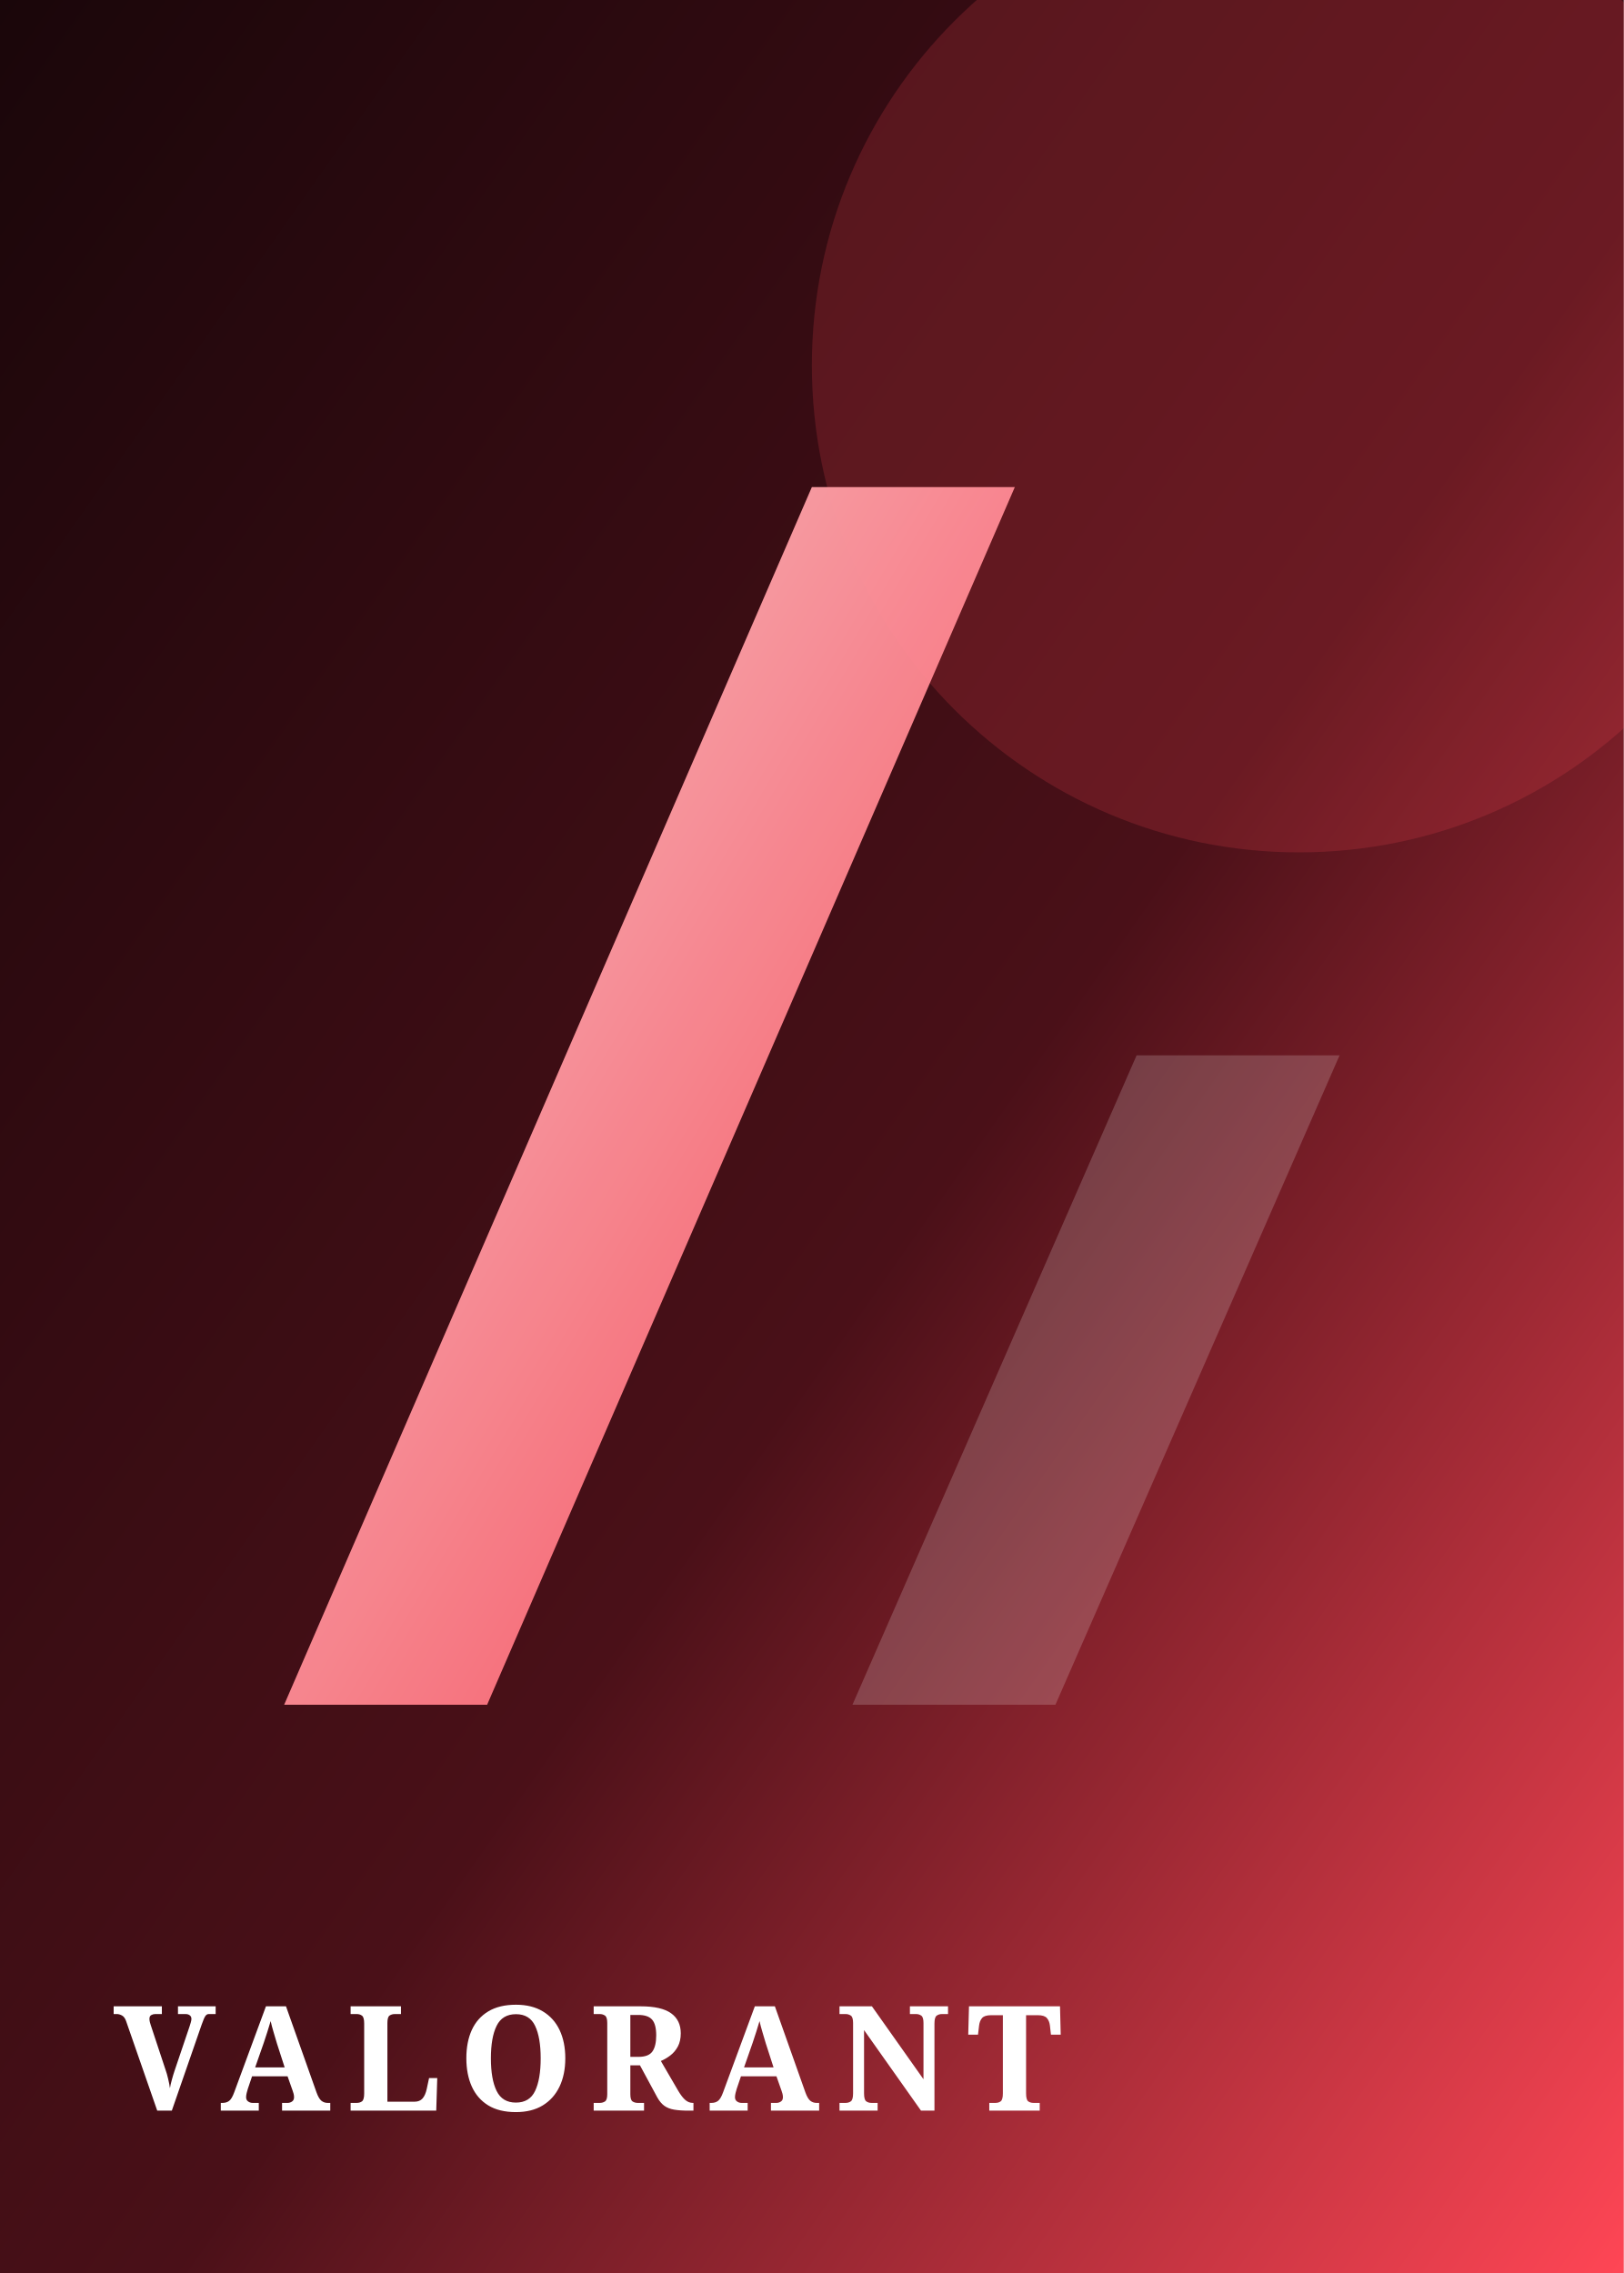
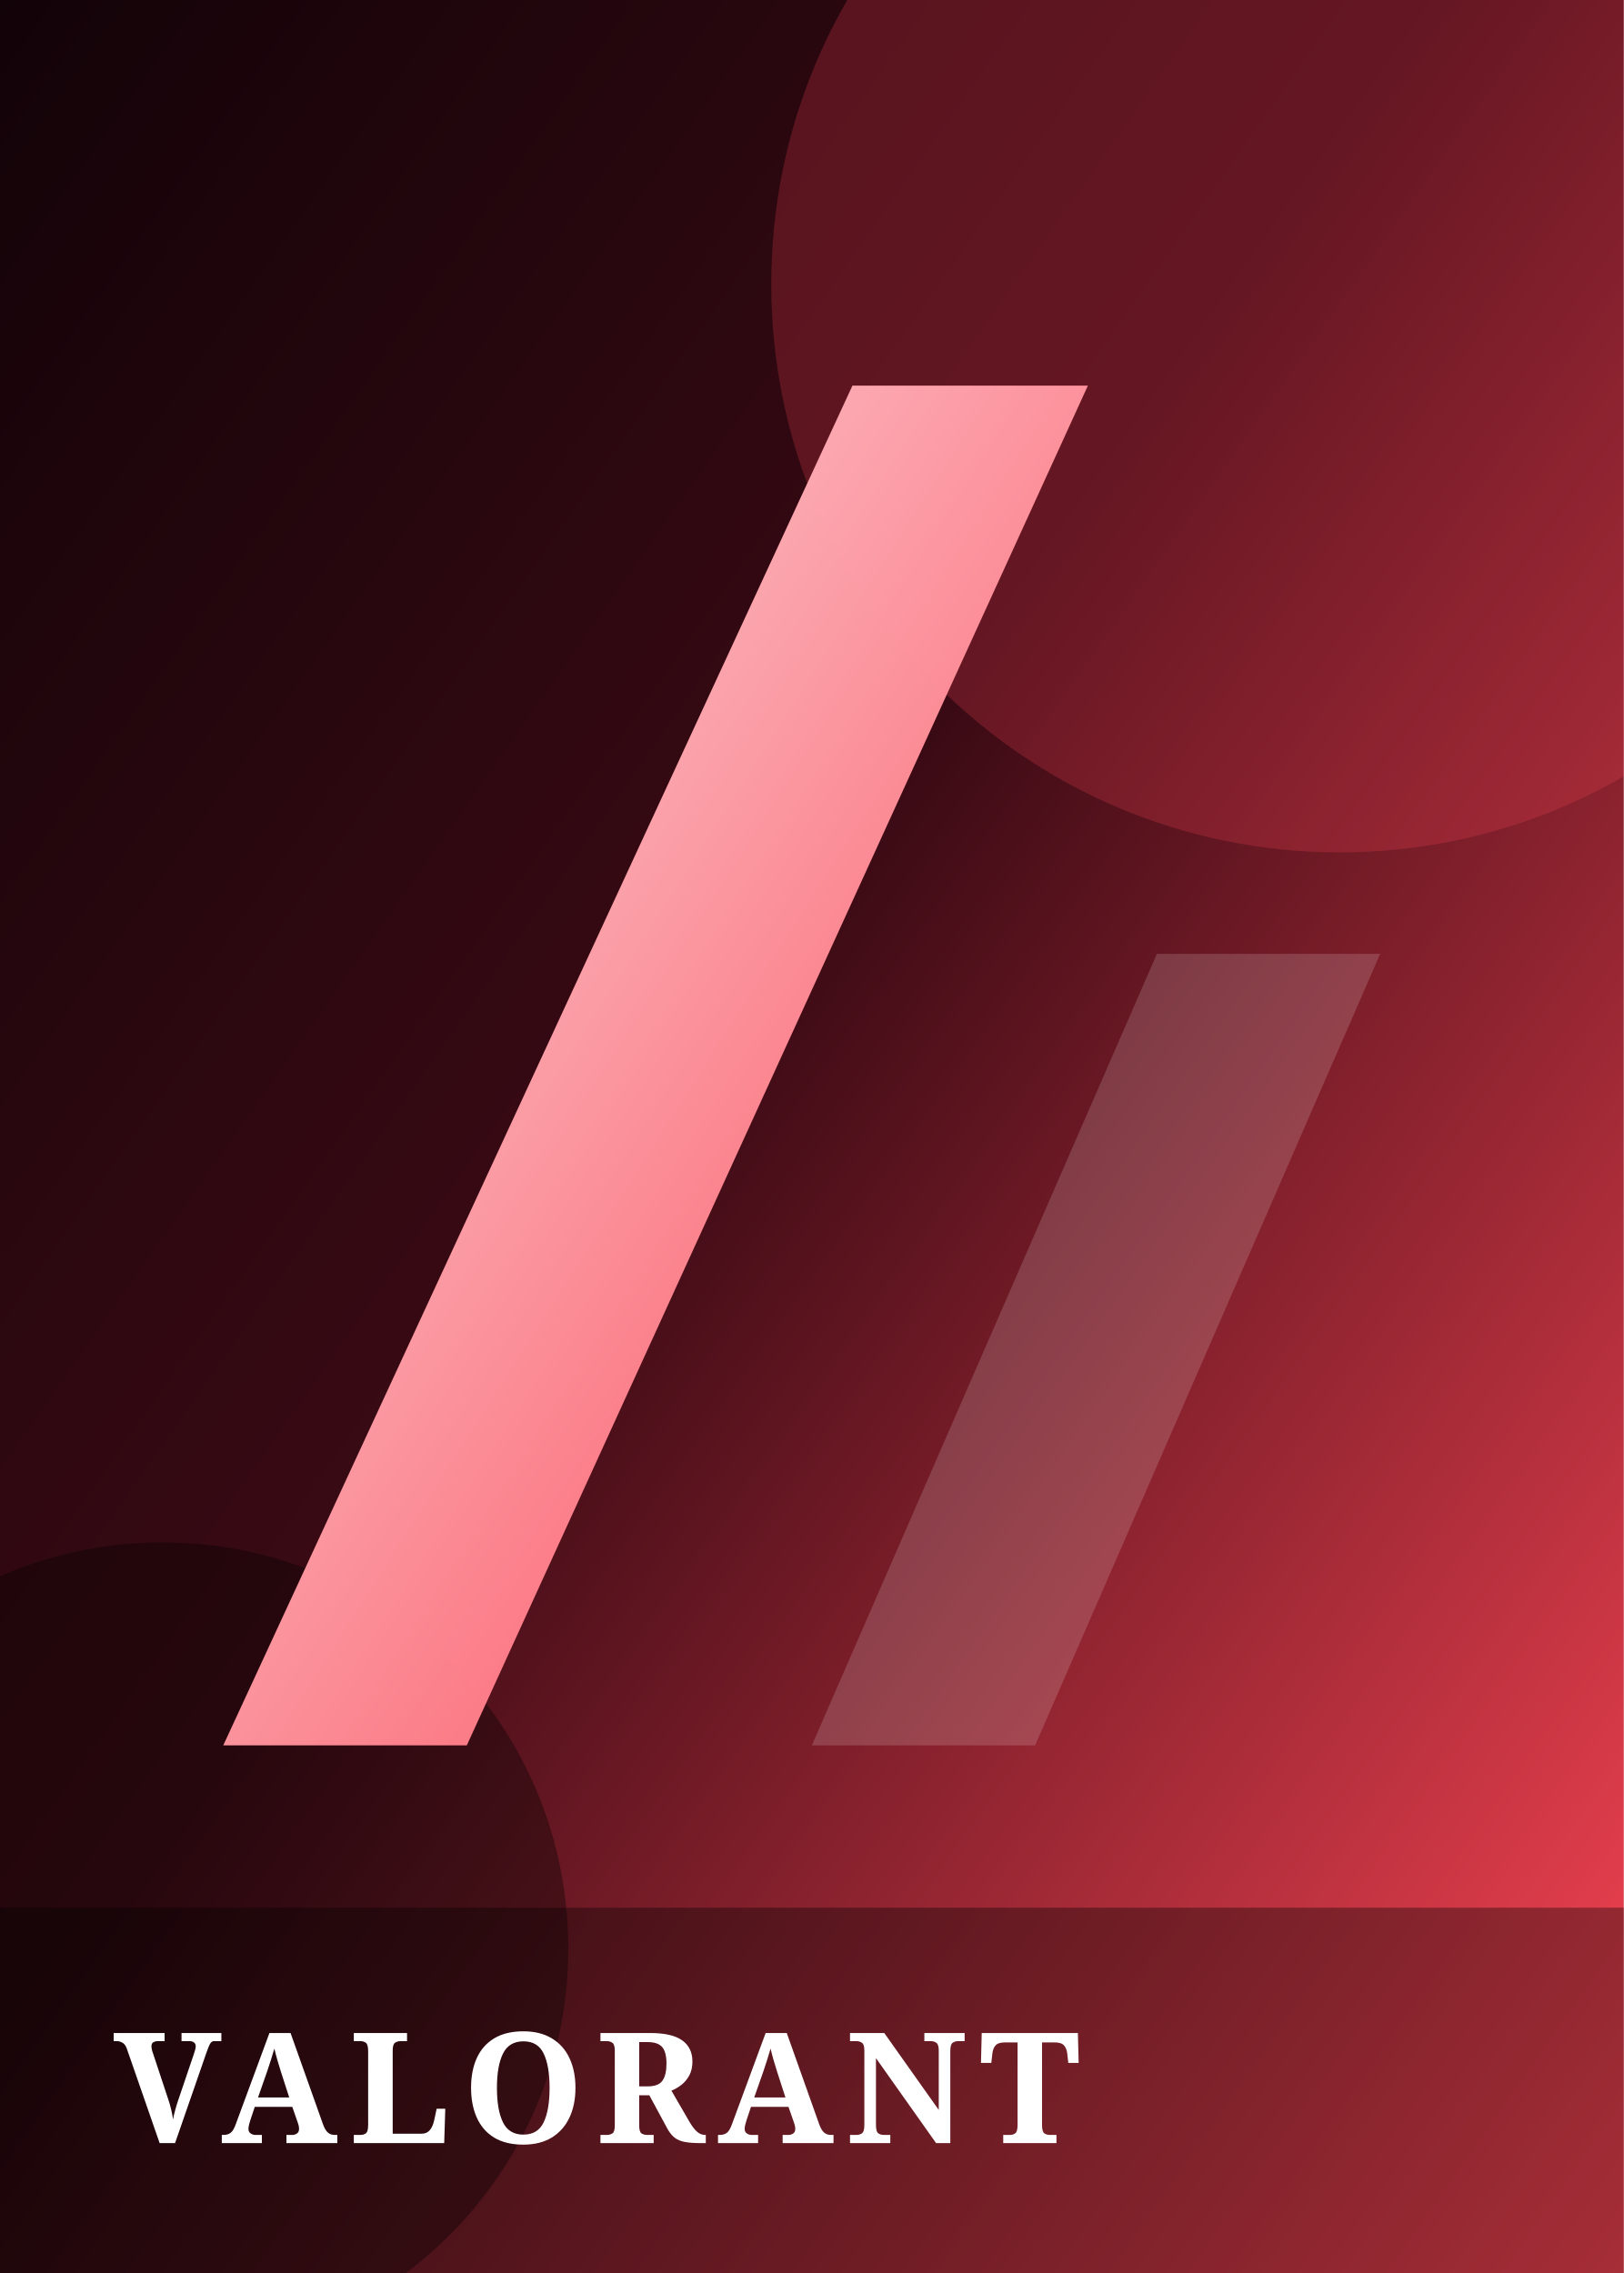
<svg xmlns="http://www.w3.org/2000/svg" viewBox="0 0 400 560" role="img" aria-label="Valorant">
  <defs>
    <linearGradient id="bg" x1="0" y1="0" x2="1" y2="1">
-       <stop offset="0%" stop-color="#1a060a" />
-       <stop offset="55%" stop-color="#4a1018" />
+       <stop offset="0%" stop-color="#120308" />
+       <stop offset="45%" stop-color="#3a0a14" />
      <stop offset="100%" stop-color="#ff4655" />
    </linearGradient>
    <linearGradient id="slash" x1="0" y1="0" x2="1" y2="1">
-       <stop offset="0%" stop-color="#ffd0d4" />
+       <stop offset="0%" stop-color="#ffe4e8" />
      <stop offset="100%" stop-color="#ff4655" />
    </linearGradient>
  </defs>
  <rect width="400" height="560" fill="url(#bg)" />
-   <circle cx="320" cy="90" r="120" fill="#ff4655" opacity="0.18" />
-   <path d="M70 420 L200 120 L250 120 L120 420 Z" fill="url(#slash)" opacity="0.95" />
-   <path d="M210 420 L280 260 L330 260 L260 420 Z" fill="#fff" opacity="0.18" />
-   <text x="28" y="520" fill="#fff" font-family="Georgia, serif" font-size="36" font-weight="700" letter-spacing="4">VALORANT</text>
+   <circle cx="330" cy="70" r="140" fill="#ff4655" opacity="0.22" />
+   <circle cx="40" cy="480" r="100" fill="#000" opacity="0.35" />
+   <path d="M55 430 L210 95 L268 95 L115 430 Z" fill="url(#slash)" opacity="0.98" />
+   <path d="M200 430 L285 235 L340 235 L255 430 Z" fill="#fff" opacity="0.16" />
+   <rect x="0" y="470" width="400" height="90" fill="#000" opacity="0.35" />
+   <text x="28" y="528" fill="#fff" font-family="Georgia, serif" font-size="38" font-weight="700" letter-spacing="3">VALORANT</text>
</svg>
